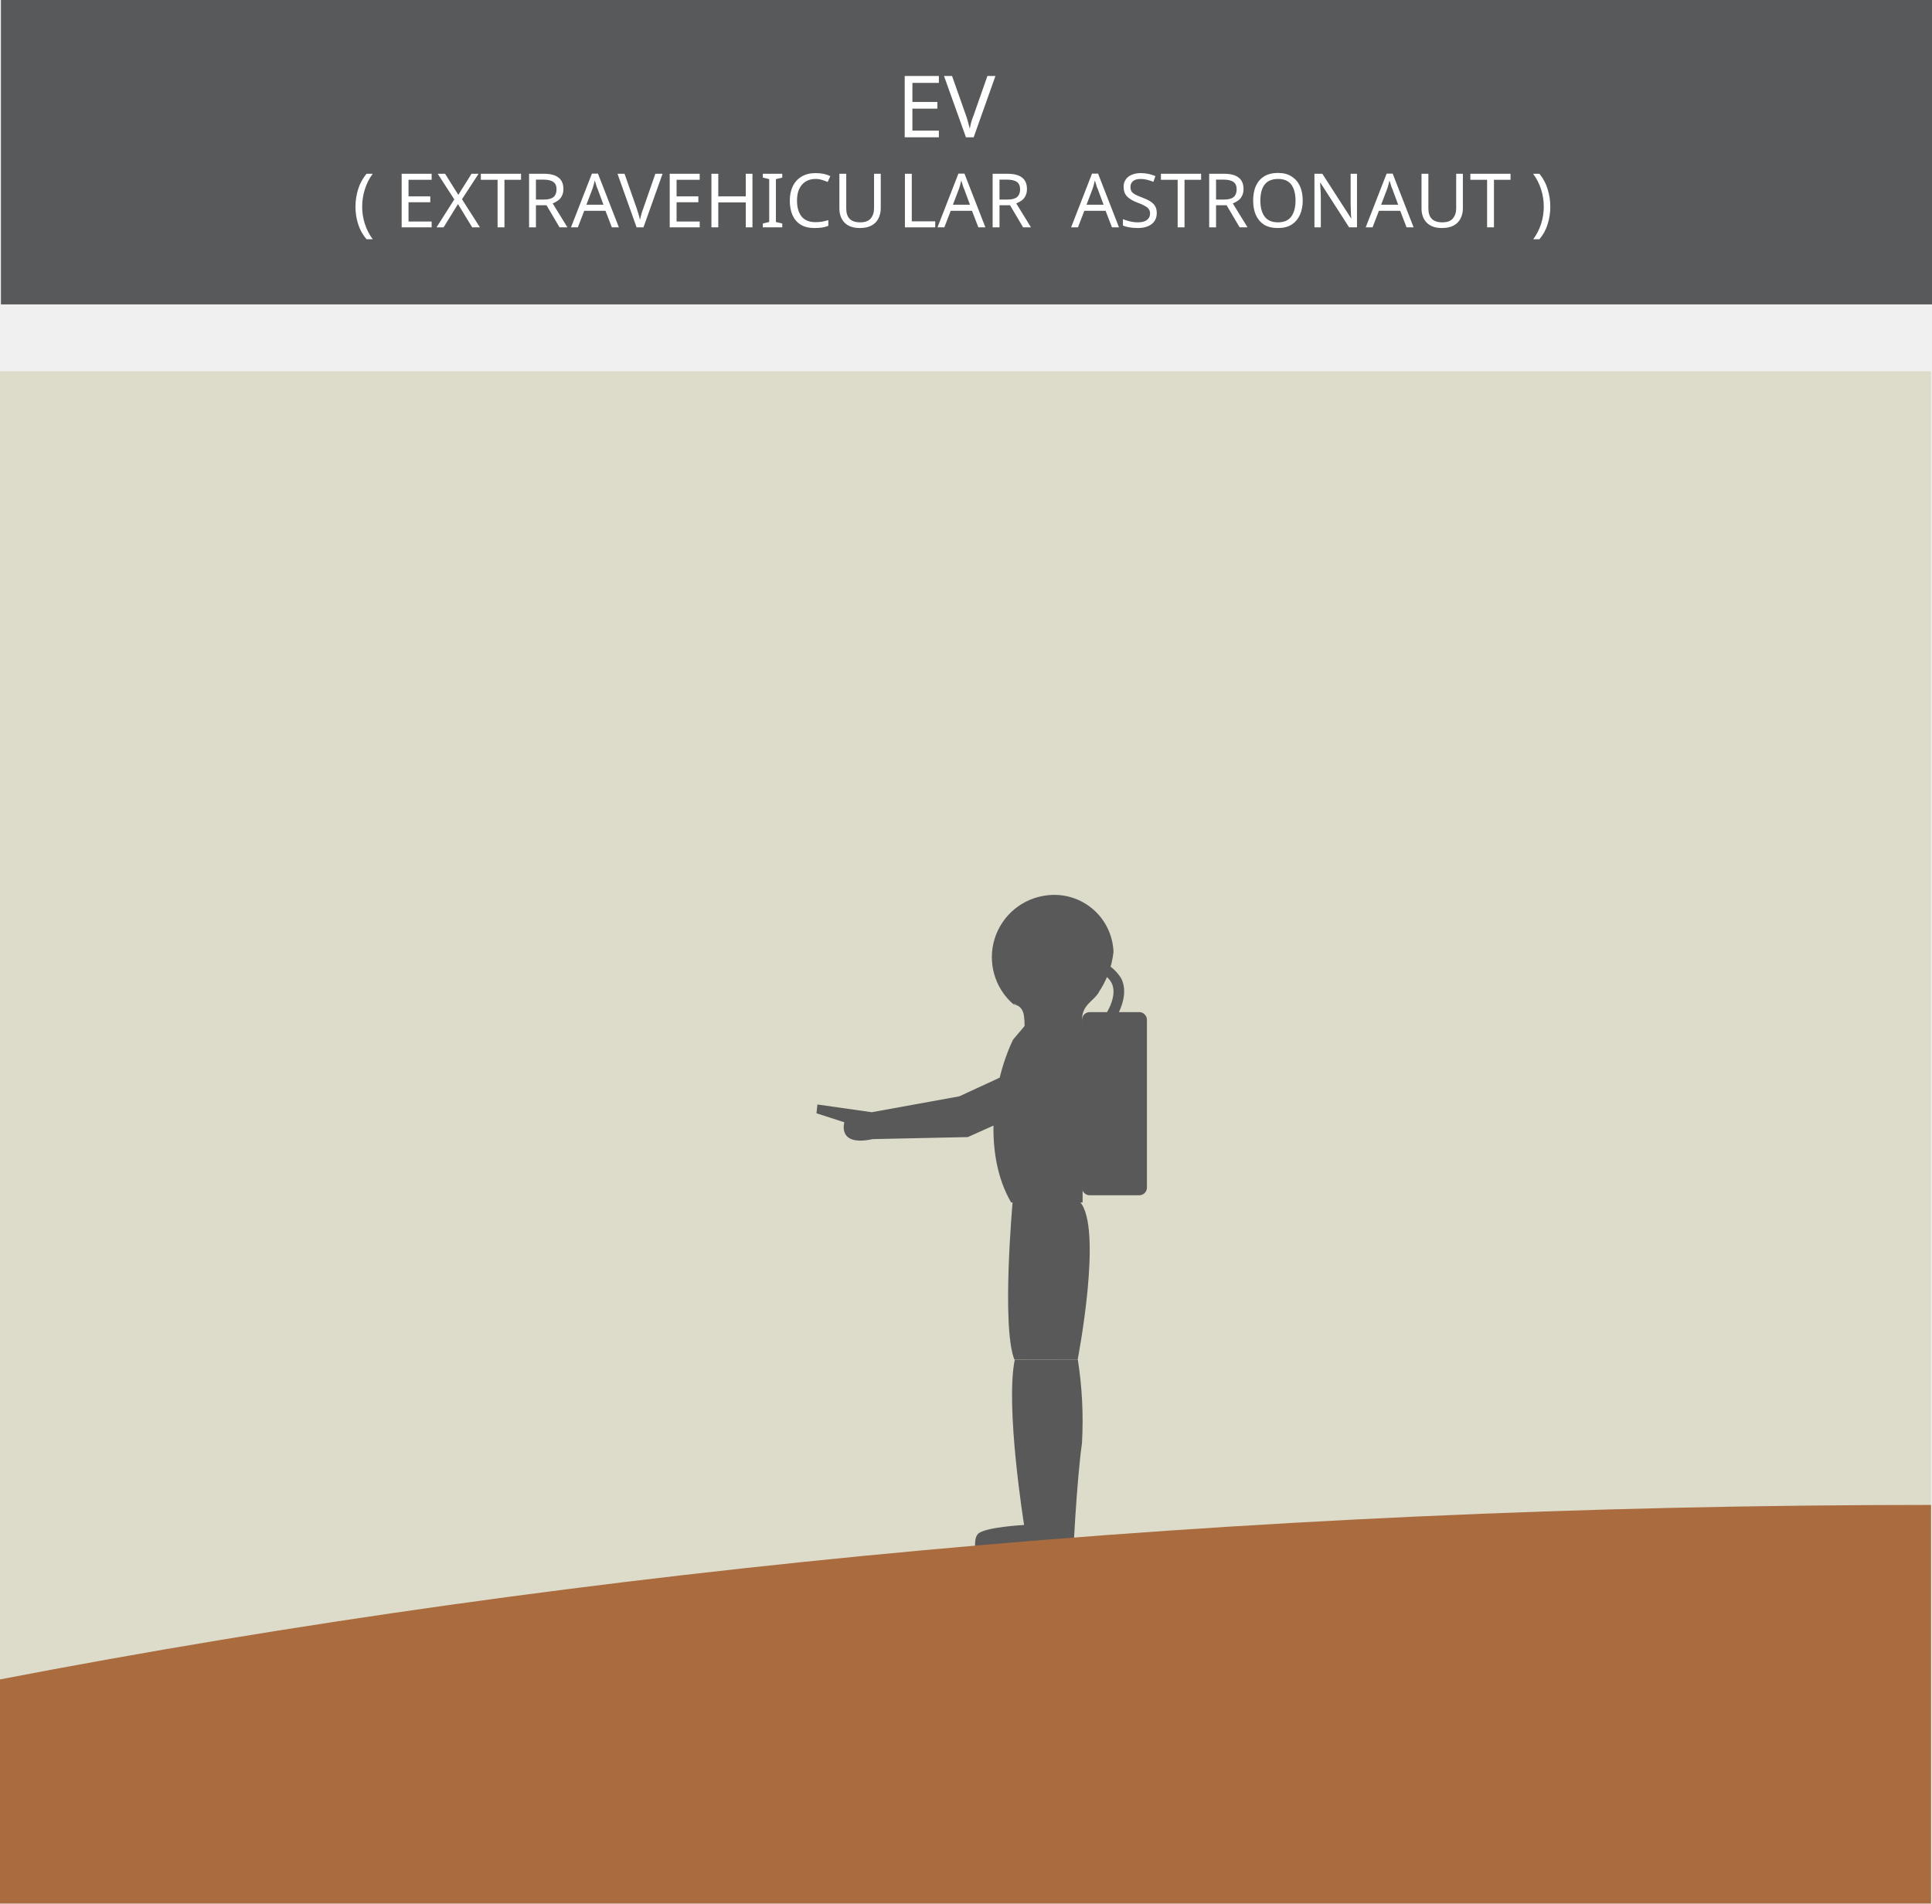
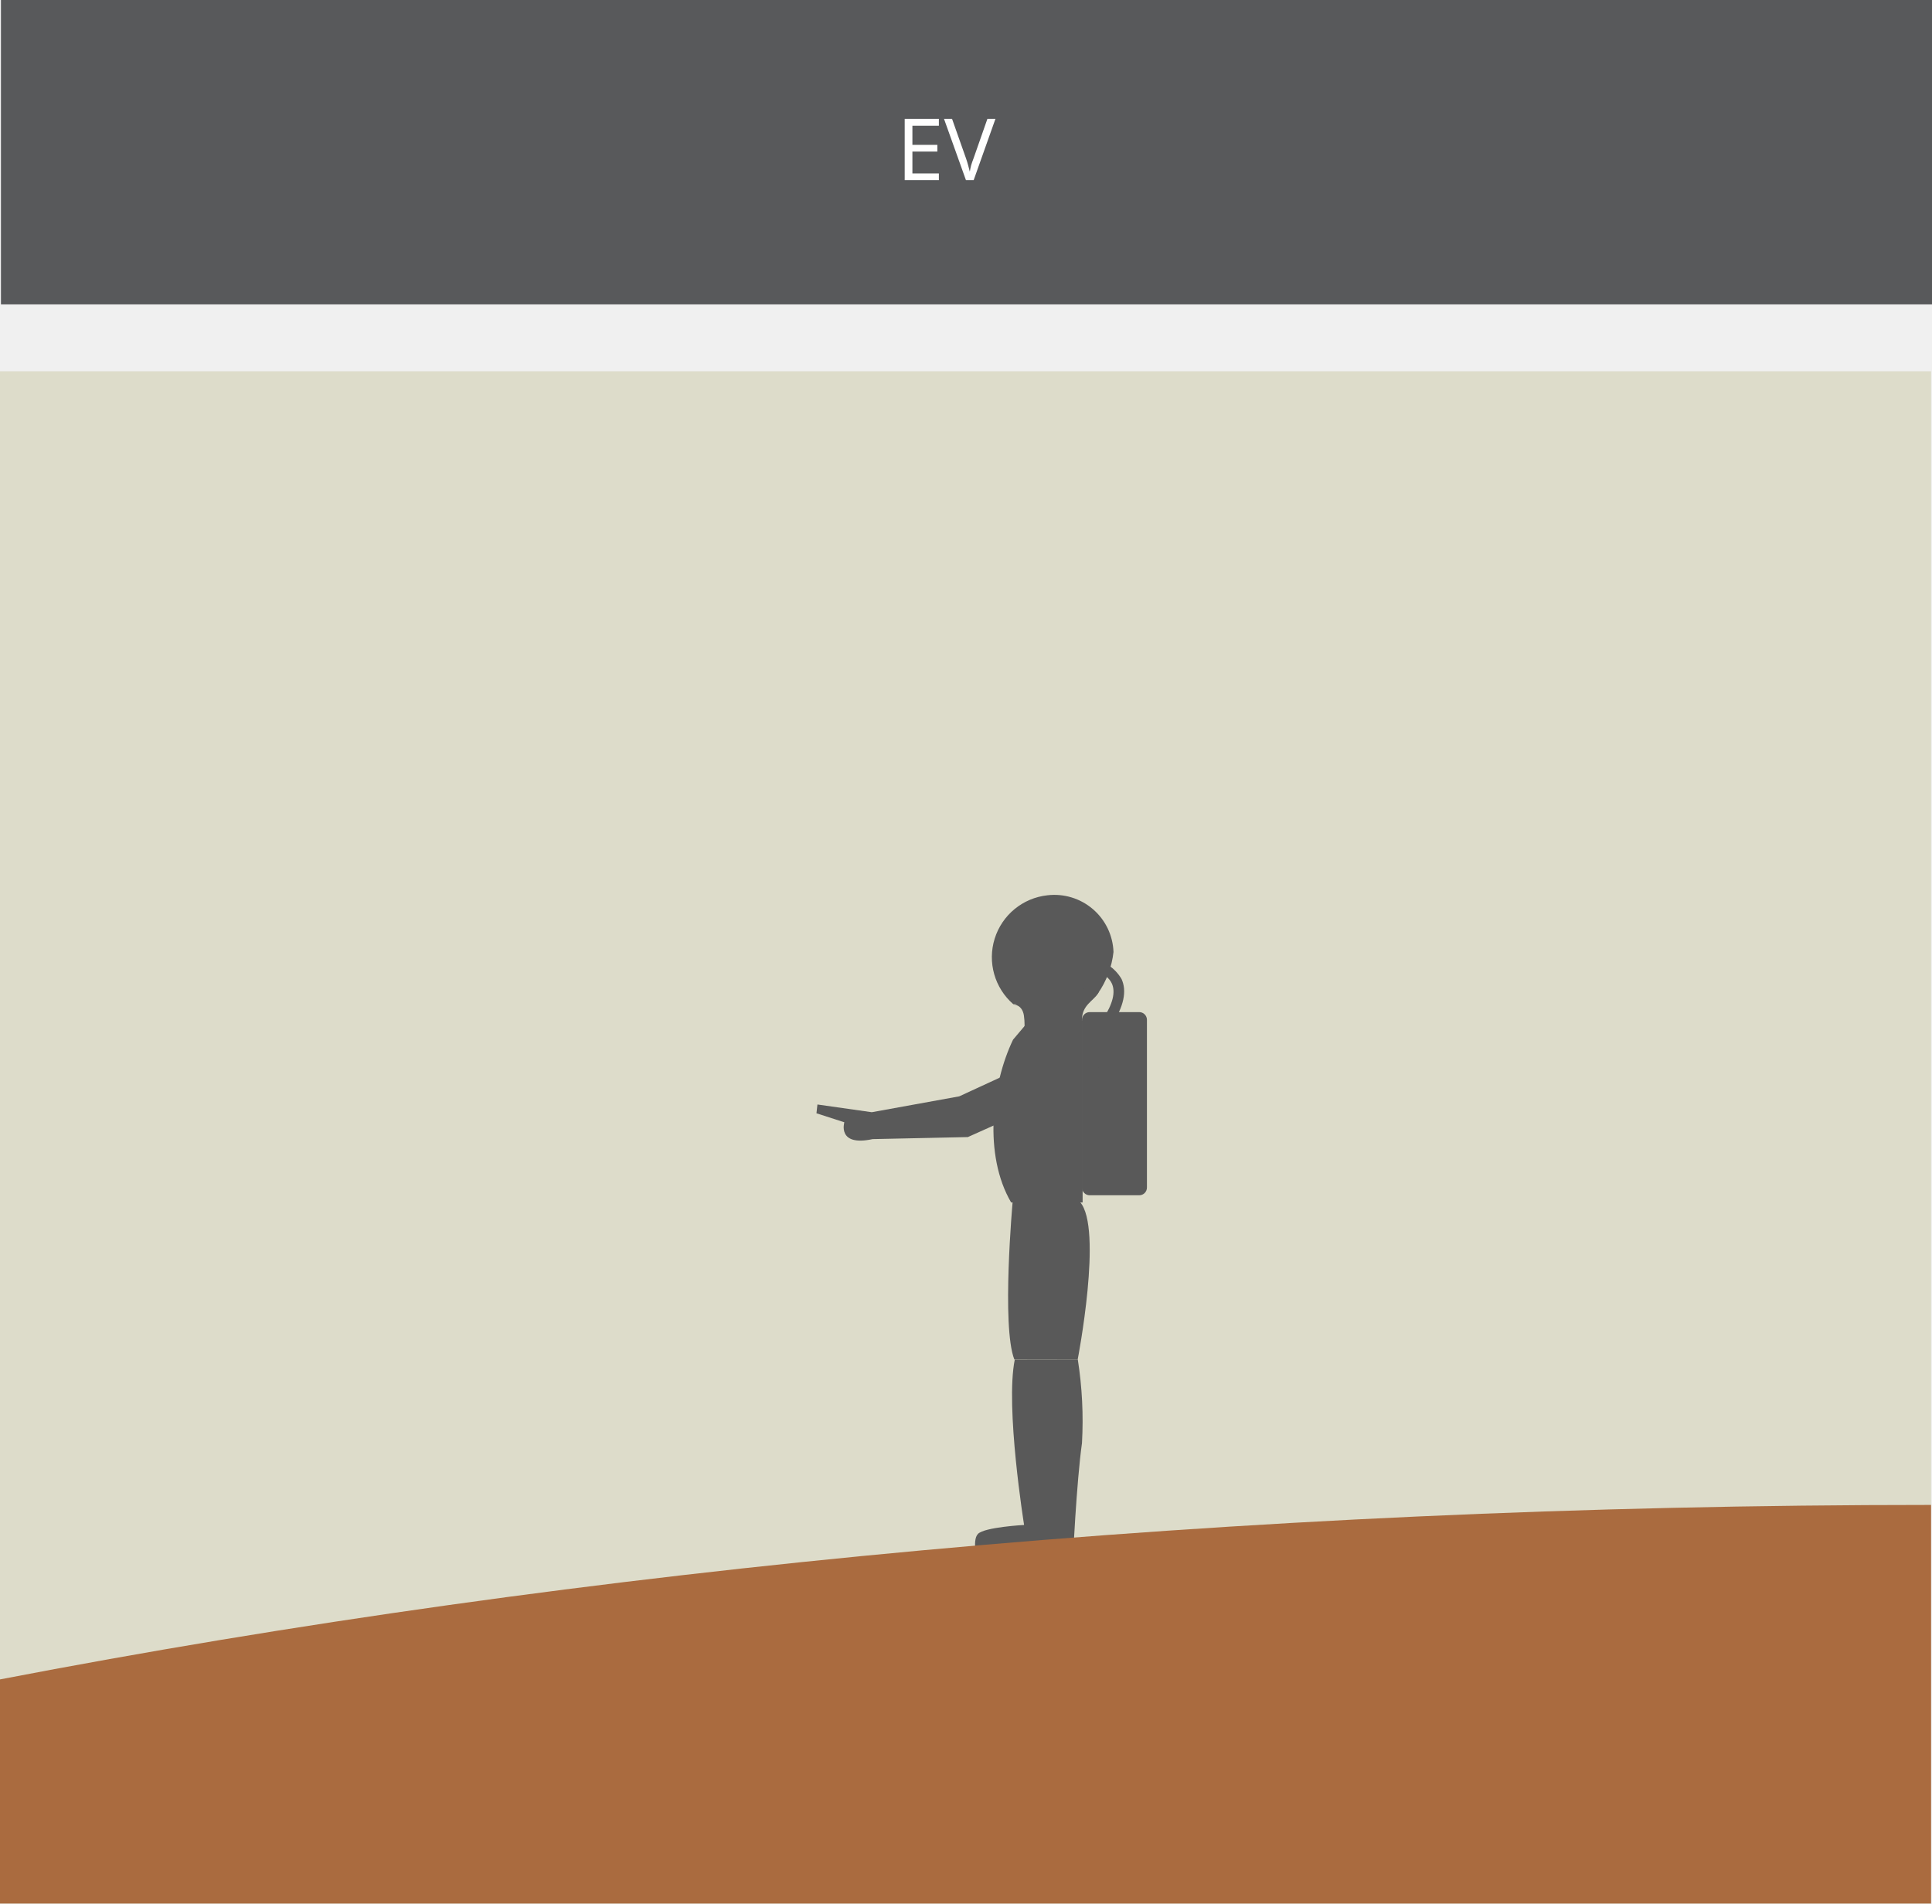
<svg xmlns="http://www.w3.org/2000/svg" id="Layer_1" data-name="Layer 1" viewBox="0 0 180.24 177.6">
  <defs>
-     <style>.cls-1{fill:#58595b;}.cls-2{font-size:8px;fill:#fff;font-family:BrandonGrotesque-Medium, Brandon Grotesque;}.cls-3{font-size:7px;}.cls-4{letter-spacing:-0.04em;}.cls-5{letter-spacing:0.03em;}.cls-6{letter-spacing:-0.01em;}.cls-7{fill:#dddcca;}.cls-8{fill:#595959;}.cls-9{fill:#aa6b3f;}</style>
+     <style>.cls-1{fill:#58595b;}.cls-2{font-size:8px;fill:#fff;font-family:BrandonGrotesque-Medium, Brandon Grotesque;}.cls-3{fill:#dddcca;}.cls-4{fill:#595959;}.cls-5{fill:#aa6b3f;}</style>
  </defs>
  <rect class="cls-1" x="0.09" width="180.15" height="28.4" />
-   <text class="cls-2" transform="translate(83.62 12.81)">EV<tspan class="cls-3">
-       <tspan x="-50.74" y="8.4">( EXTR</tspan>
-       <tspan class="cls-4" x="-30.35" y="8.4">A</tspan>
-       <tspan x="-26.01" y="8.4">VEHICU</tspan>
-       <tspan class="cls-5" x="0.13" y="8.4">L</tspan>
-       <tspan x="3.84" y="8.4" xml:space="preserve">AR  ASTRON</tspan>
-       <tspan class="cls-6" x="43.79" y="8.4">A</tspan>
-       <tspan x="48.37" y="8.4">UT )</tspan>
-     </tspan>
-   </text>
-   <rect class="cls-7" y="34.64" width="180.15" height="142.96" />
-   <path class="cls-8" d="M101,95.25l-1.68-.52H96.43L94.51,97c-2,4.17-2.77,10.75-.18,15.19H101Z" />
-   <path class="cls-8" d="M100.75,112.14H94.47s-1.05,11.63.16,14.7h5.91S102.92,114.56,100.75,112.14Z" />
-   <path class="cls-8" d="M100.55,126.84a36.87,36.87,0,0,1,.39,7.8c-.51,3.59-.87,11.22-.87,11.22H91.24s-.62-2.12,0-2.75,4.3-.83,4.3-.83-1.77-11-.87-15.43" />
-   <path class="cls-8" d="M76.17,103.87l.09-.82,5.07.72v0l8.16-1.48,6.5-3s.88-1.82,2.09-1.82a2.37,2.37,0,0,1,2.18,2.52,2.68,2.68,0,0,1-.82,2l-9.15,4.1-8.88.19c-3.34.72-2.64-1.57-2.64-1.57Z" />
-   <rect class="cls-8" x="100.93" y="94.43" width="6.06" height="17.09" rx="0.72" ry="0.72" transform="translate(207.93 205.95) rotate(180)" />
-   <path class="cls-8" d="M94.54,93.7a5.81,5.81,0,0,1,3.18-10.17,5.52,5.52,0,0,1,6.16,5.29,8.34,8.34,0,0,1-1.46,3.88C102.14,93.06,94.54,93.7,94.54,93.7Z" />
-   <path class="cls-8" d="M102.43,92.7c-.44.7-1.49,1.08-1.49,2.45s-5.42,1.42-5.42,1.42a6.5,6.5,0,0,0,0-1.84c-.17-1-.93-1-.93-1S103.44,91.2,102.43,92.7Z" />
-   <path class="cls-8" d="M103,103.47l1-.06a1.84,1.84,0,0,0-.42-.92c-.76-1.17-2.18-3.35.14-6.87,1.12-1.71,1.43-3.15.91-4.28a3.91,3.91,0,0,0-2.87-1.9l-.13,1s1.61.24,2.1,1.33c.36.8.08,1.92-.84,3.32-2.68,4.07-.9,6.8-.14,8A3.6,3.6,0,0,1,103,103.47Z" />
-   <path class="cls-9" d="M0,177.6H180.15V140.41c-64.84,0-126.06,5.87-180.15,16.28Z" />
+   <text class="cls-2" transform="translate(83.62 16.81)">EV</text>
+   <rect class="cls-3" y="34.64" width="180.15" height="142.96" />
+   <path class="cls-4" d="M101,95.25l-1.68-.52H96.43L94.51,97c-2,4.17-2.77,10.75-.18,15.19H101Z" />
+   <path class="cls-4" d="M100.75,112.14H94.47s-1.05,11.63.16,14.7h5.91S102.92,114.56,100.75,112.14Z" />
+   <path class="cls-4" d="M100.55,126.84a36.87,36.87,0,0,1,.39,7.8c-.51,3.59-.87,11.22-.87,11.22H91.24s-.62-2.12,0-2.75,4.3-.83,4.3-.83-1.77-11-.87-15.43" />
+   <path class="cls-4" d="M76.17,103.87l.09-.82,5.07.72v0l8.16-1.48,6.5-3s.88-1.82,2.09-1.82a2.37,2.37,0,0,1,2.18,2.52,2.68,2.68,0,0,1-.82,2l-9.15,4.1-8.88.19c-3.34.72-2.64-1.57-2.64-1.57Z" />
+   <rect class="cls-4" x="100.93" y="94.43" width="6.06" height="17.09" rx="0.72" ry="0.72" transform="translate(207.93 205.95) rotate(180)" />
+   <path class="cls-4" d="M94.54,93.7a5.81,5.81,0,0,1,3.18-10.17,5.52,5.52,0,0,1,6.16,5.29,8.34,8.34,0,0,1-1.46,3.88C102.14,93.06,94.54,93.7,94.54,93.7Z" />
+   <path class="cls-4" d="M102.43,92.7c-.44.7-1.49,1.08-1.49,2.45s-5.42,1.42-5.42,1.42a6.5,6.5,0,0,0,0-1.84c-.17-1-.93-1-.93-1S103.44,91.2,102.43,92.7Z" />
+   <path class="cls-4" d="M103,103.47l1-.06a1.84,1.84,0,0,0-.42-.92c-.76-1.17-2.18-3.35.14-6.87,1.12-1.71,1.43-3.15.91-4.28a3.91,3.91,0,0,0-2.87-1.9l-.13,1s1.61.24,2.1,1.33c.36.8.08,1.92-.84,3.32-2.68,4.07-.9,6.8-.14,8A3.6,3.6,0,0,1,103,103.47Z" />
+   <path class="cls-5" d="M0,177.6H180.15V140.41c-64.84,0-126.06,5.87-180.15,16.28Z" />
</svg>
